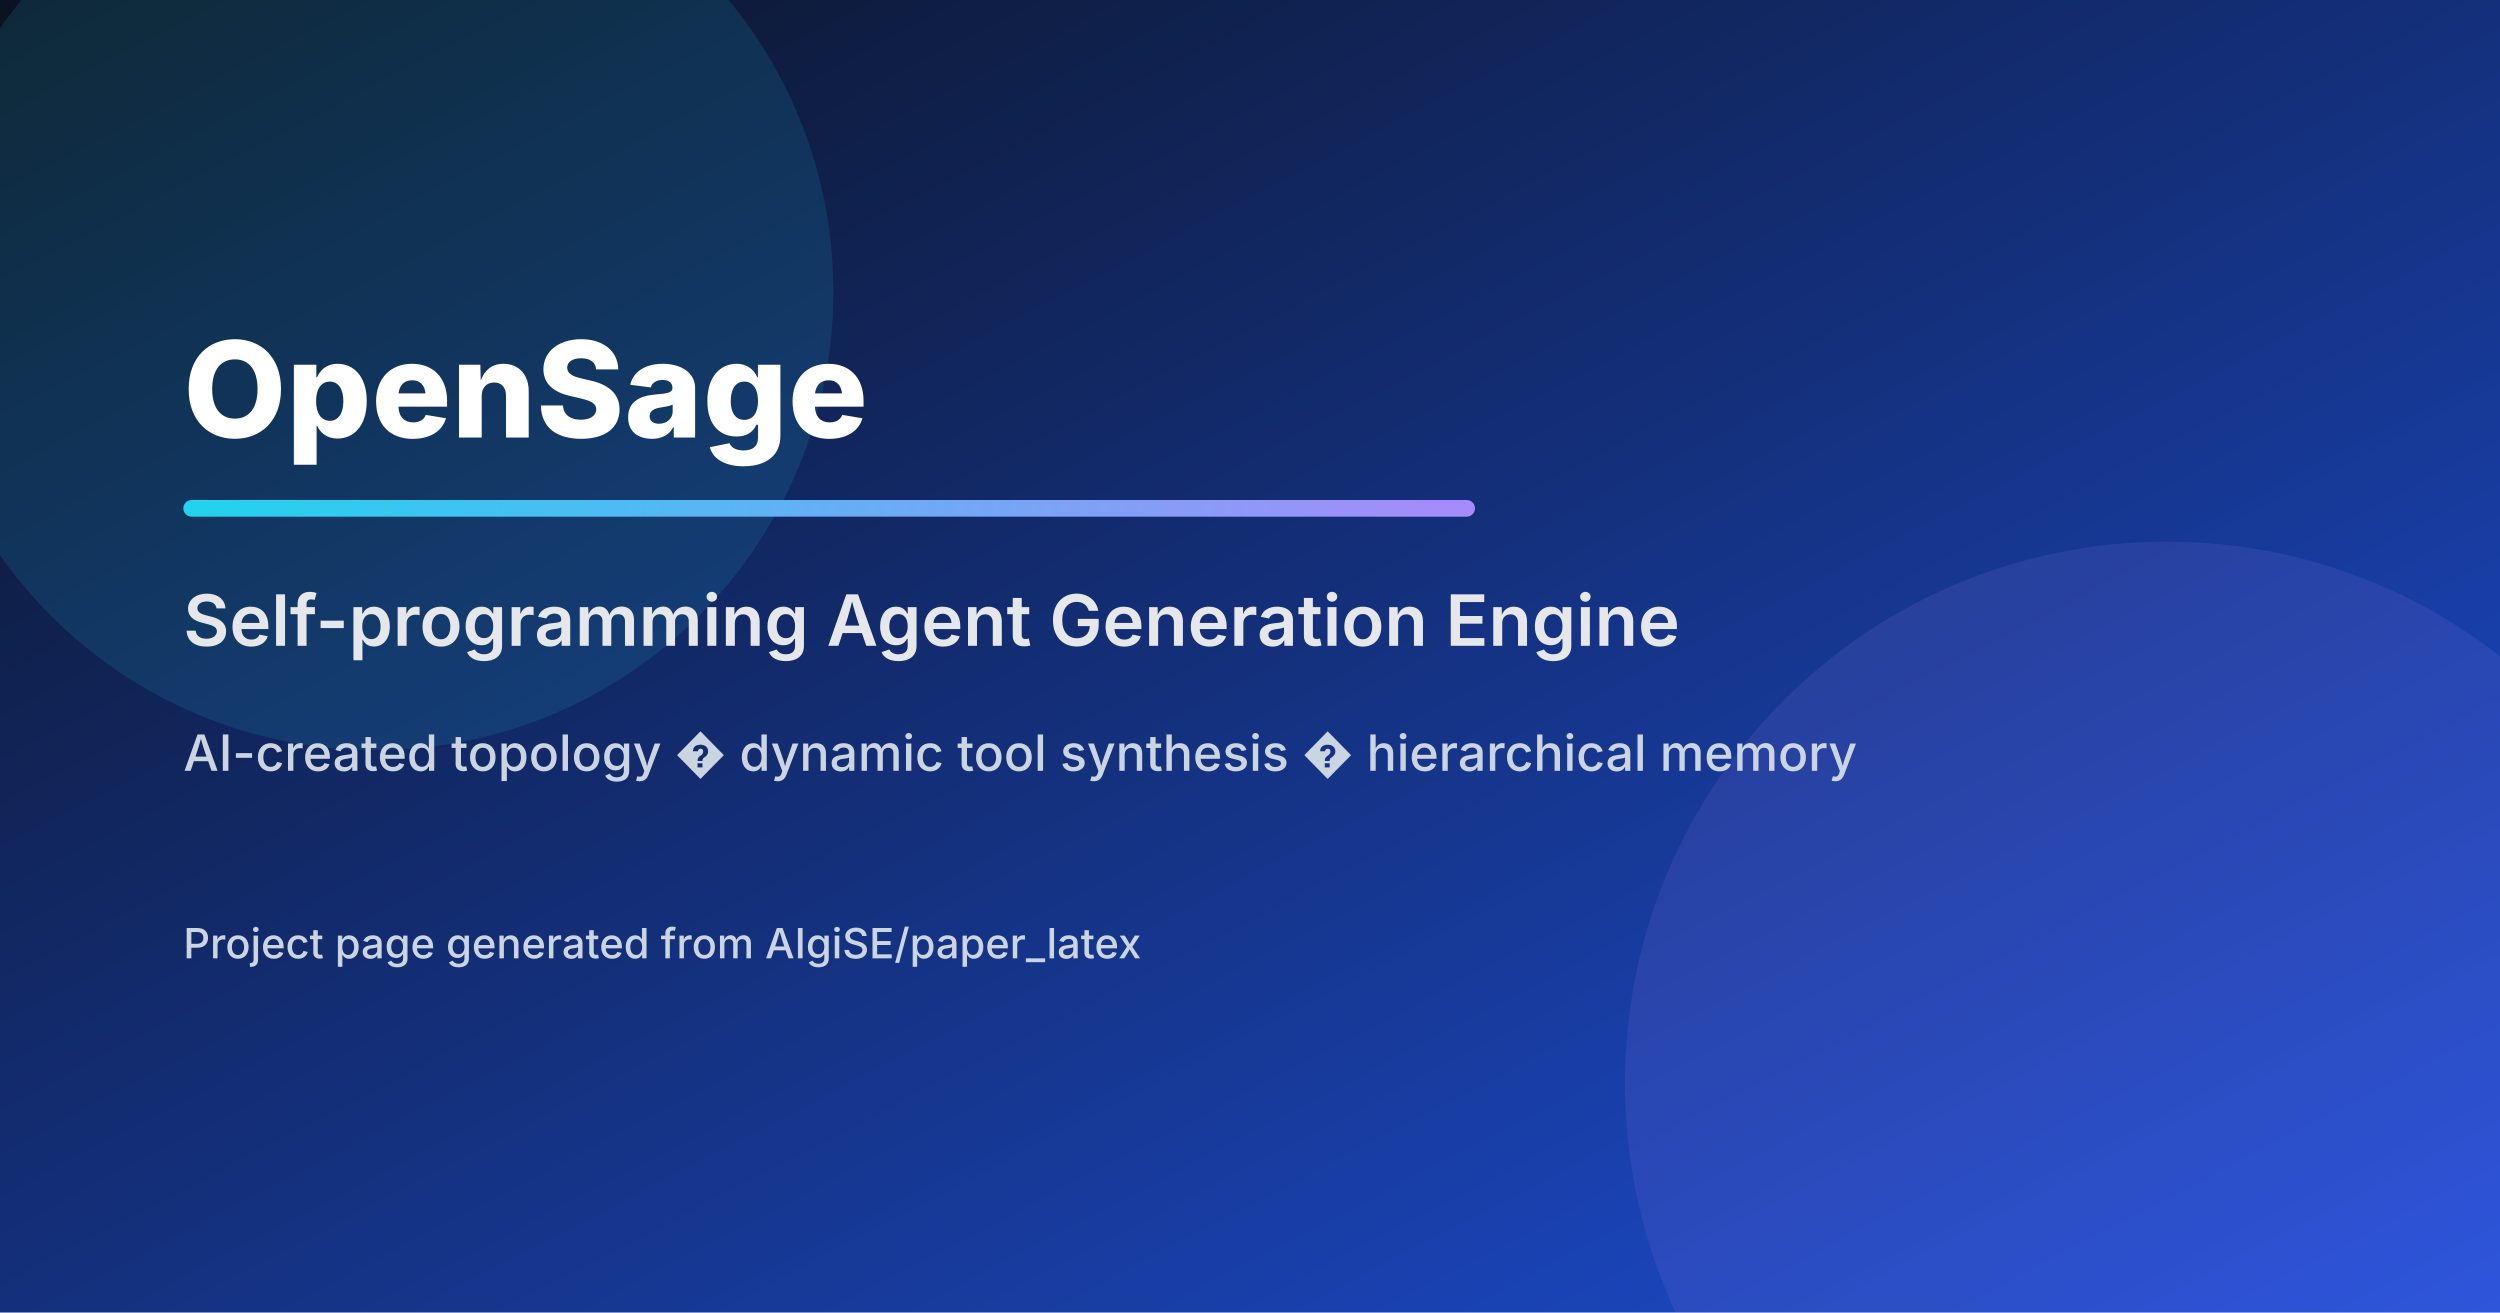
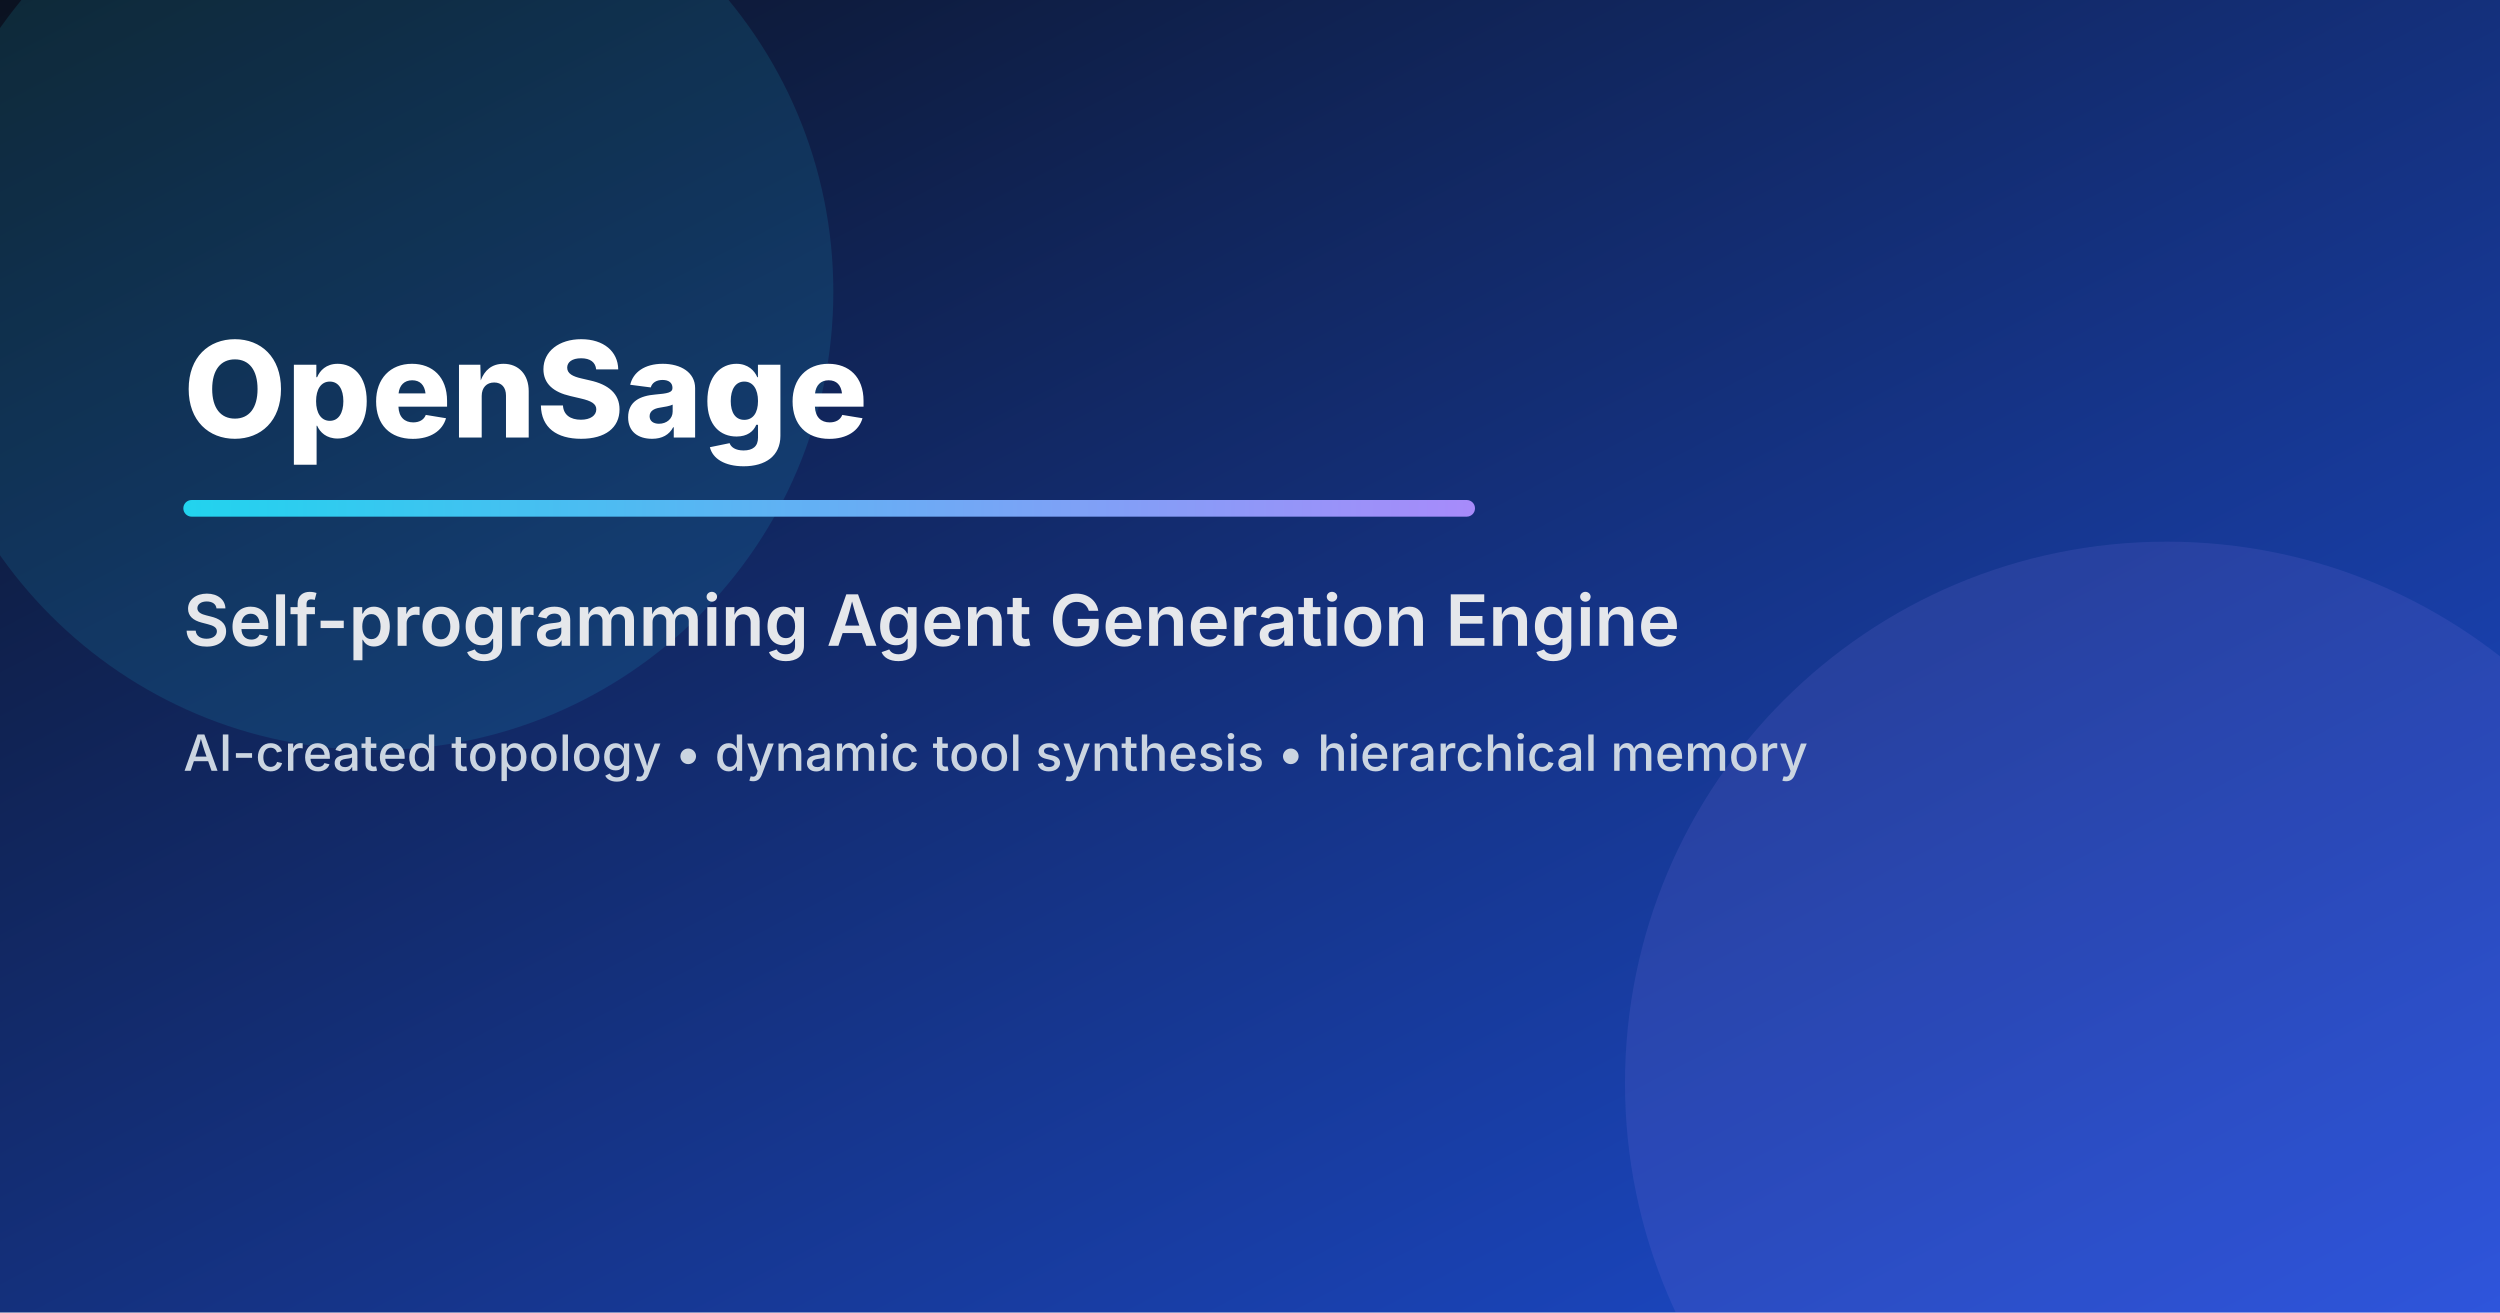
<svg xmlns="http://www.w3.org/2000/svg" width="1200" height="630" viewBox="0 0 1200 630">
  <defs>
    <linearGradient id="bg" x1="0" y1="0" x2="1" y2="1">
      <stop offset="0" stop-color="#0b1220" />
      <stop offset="1" stop-color="#1d4ed8" />
    </linearGradient>
    <linearGradient id="accent" x1="0" y1="0" x2="1" y2="0">
      <stop offset="0" stop-color="#22d3ee" />
      <stop offset="1" stop-color="#a78bfa" />
    </linearGradient>
  </defs>
  <rect width="1200" height="630" fill="url(#bg)" />
  <circle cx="180" cy="140" r="220" fill="#22d3ee" opacity="0.12" />
  <circle cx="1040" cy="520" r="260" fill="#a78bfa" opacity="0.12" />
  <g font-family="Inter, system-ui, -apple-system, Segoe UI, Roboto, Arial, sans-serif">
    <text x="88" y="210" font-size="64" font-weight="800" fill="#ffffff">OpenSage</text>
    <rect x="88" y="240" width="620" height="8" rx="4" fill="url(#accent)" />
    <text x="88" y="310" font-size="34" font-weight="600" fill="#e5e7eb">
      Self-programming Agent Generation Engine
    </text>
    <text x="88" y="370" font-size="24" font-weight="500" fill="#cbd5e1">
-       AI-created topology � dynamic tool synthesis � hierarchical memory
-     </text>
-     <text x="88" y="460" font-size="20" font-weight="500" fill="#cbd5e1">
-       Project page generated from AIgiSE/paper_latex
+       AI-created topology • dynamic tool synthesis • hierarchical memory
    </text>
  </g>
</svg>
